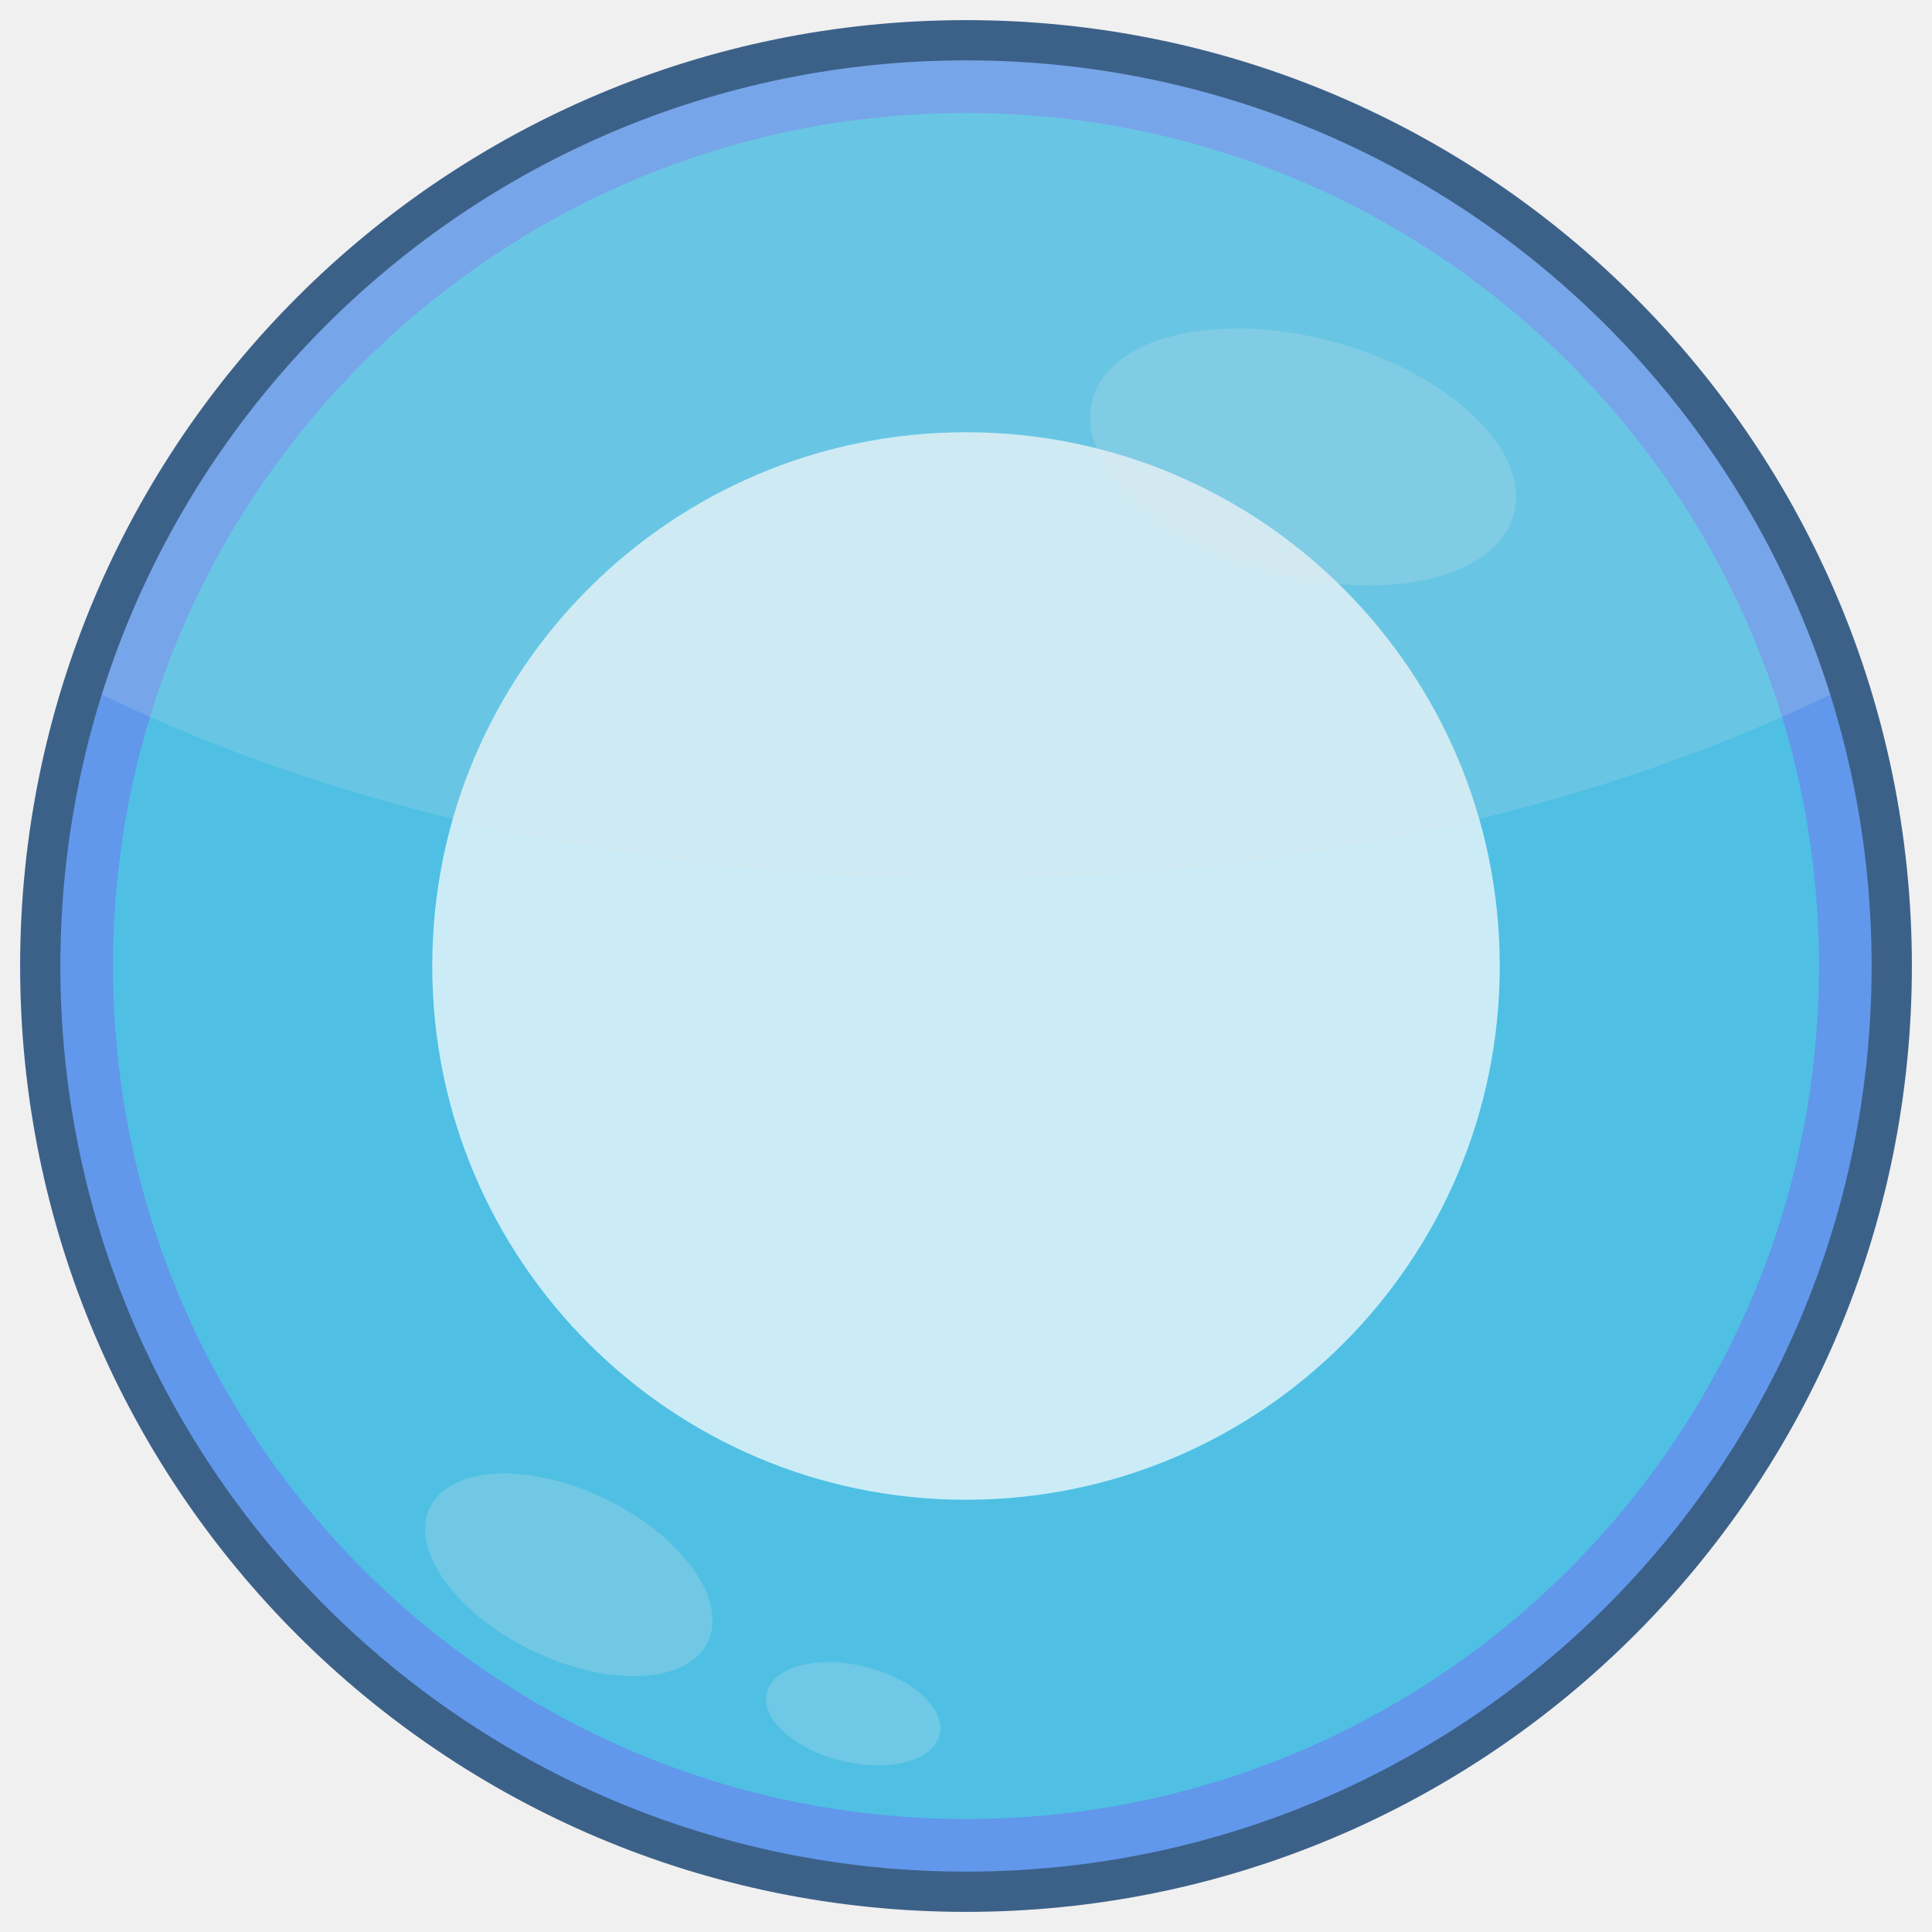
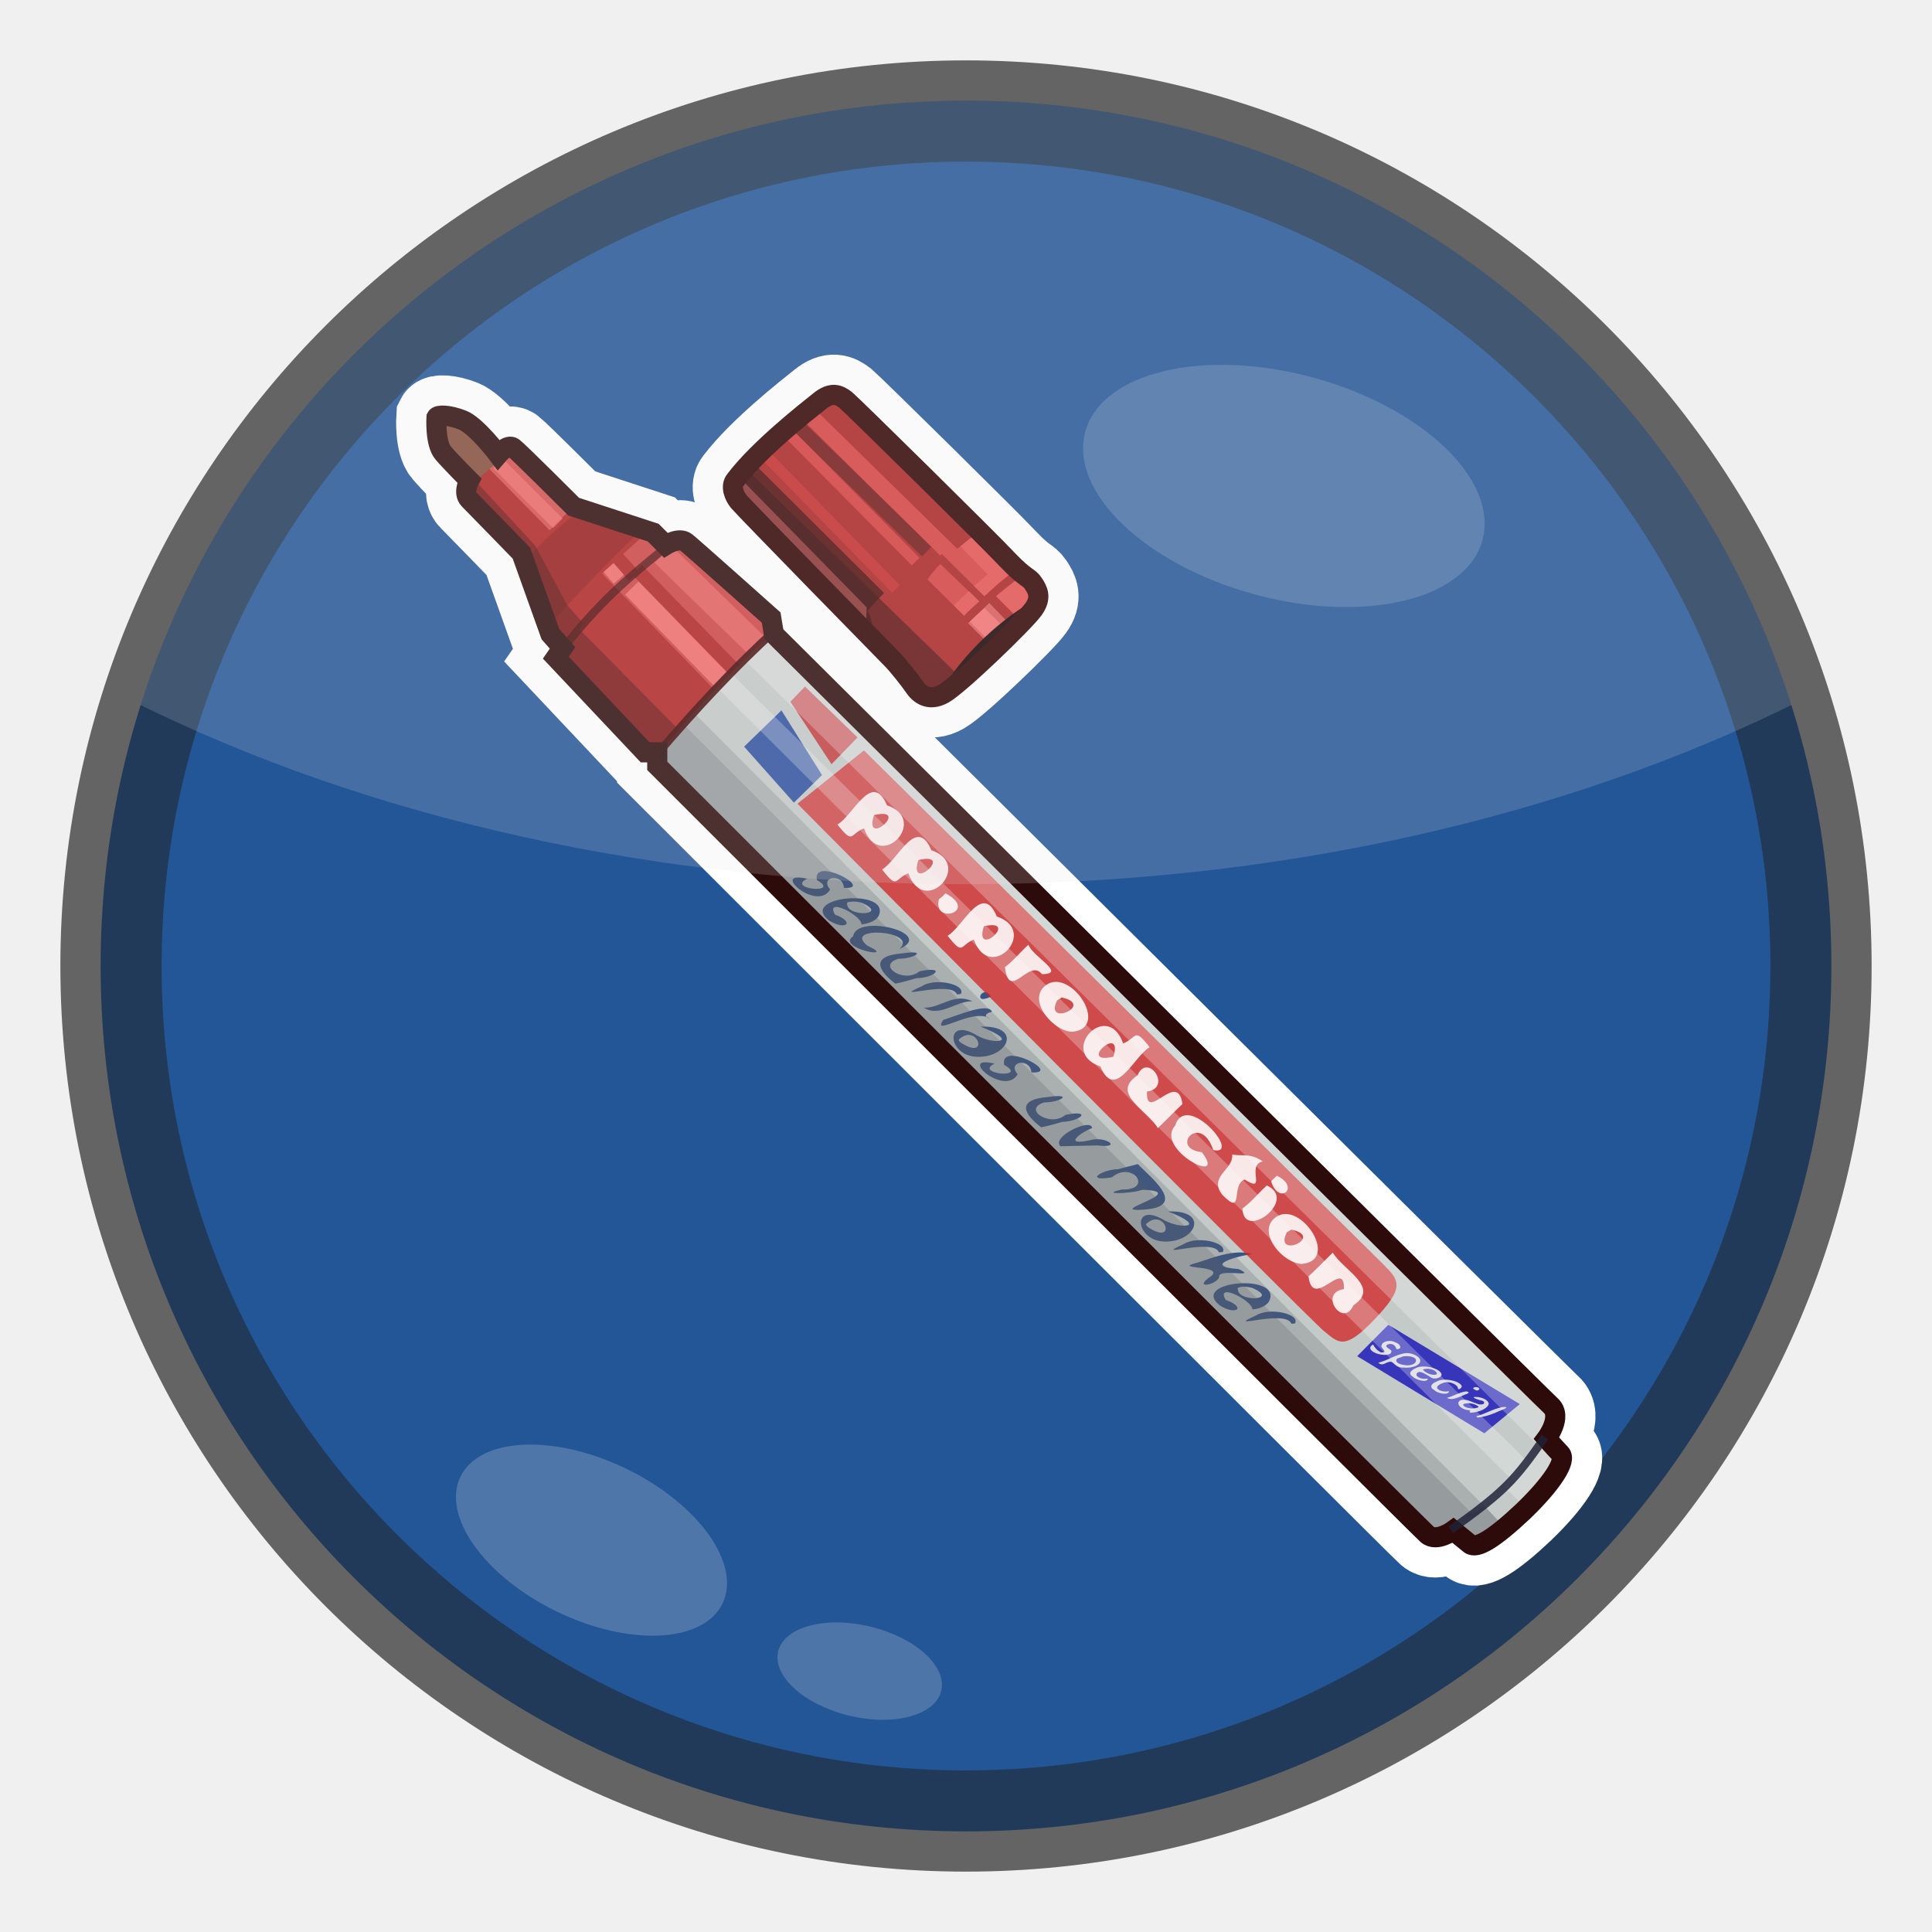
<svg xmlns="http://www.w3.org/2000/svg" version="1.0" width="100%" height="100%" viewBox="0 0 48 48" id="svg2383">
-   <defs id="defs2385">
-     <style type="text/css" id="style3433" />
-   </defs>
-   <path d="M 47,24 C 47,36.703 36.703,47 24,47 C 11.297,47 1,36.703 1,24 C 1,11.297 11.297,1 24,1 C 36.703,1 47,11.297 47,24 L 47,24 z" id="path2393" style="fill:#6198eb;fill-opacity:1;fill-rule:evenodd;stroke:none;stroke-width:2;stroke-linecap:butt;stroke-linejoin:miter;marker:none;marker-start:none;marker-mid:none;marker-end:none;stroke-miterlimit:4;stroke-dasharray:none;stroke-dashoffset:0;stroke-opacity:1;visibility:visible;display:inline;overflow:visible;enable-background:accumulate" />
-   <path d="M 45.192,24 C 45.192,35.704 35.704,45.192 24,45.192 C 12.296,45.192 2.808,35.704 2.808,24 C 2.808,12.296 12.296,2.808 24,2.808 C 35.704,2.808 45.192,12.296 45.192,24 L 45.192,24 z" id="path3464" style="fill:#4fc0e4;fill-opacity:1;fill-rule:evenodd;stroke:none;stroke-width:2;stroke-linecap:butt;stroke-linejoin:miter;marker:none;marker-start:none;marker-mid:none;marker-end:none;stroke-miterlimit:4;stroke-dasharray:none;stroke-dashoffset:0;stroke-opacity:1;visibility:visible;display:inline;overflow:visible;enable-background:accumulate" />
-   <path d="M 37.261,24 C 37.261,31.324 31.324,37.261 24,37.261 C 16.676,37.261 10.739,31.324 10.739,24 C 10.739,16.676 16.676,10.739 24,10.739 C 31.324,10.739 37.261,16.676 37.261,24 L 37.261,24 z" id="path2398" style="fill:#ffffff;fill-opacity:0.705;fill-rule:evenodd;stroke:none;stroke-width:2;stroke-linecap:butt;stroke-linejoin:miter;marker:none;marker-start:none;marker-mid:none;marker-end:none;stroke-miterlimit:4;stroke-dasharray:none;stroke-dashoffset:0;stroke-opacity:1;visibility:visible;display:inline;overflow:visible;enable-background:accumulate" />
-   <path d="M 17.584,40.797 C 17.081,41.837 15.128,41.931 13.221,41.008 C 11.315,40.086 10.178,38.495 10.682,37.455 C 11.185,36.415 13.138,36.32 15.044,37.243 C 16.951,38.166 18.088,39.757 17.584,40.797 L 17.584,40.797 z" id="path3458" style="fill:#e6e6e6;fill-opacity:0.227;fill-rule:evenodd;stroke:none;stroke-width:2;stroke-linecap:butt;stroke-linejoin:miter;marker:none;marker-start:none;marker-mid:none;marker-end:none;stroke-miterlimit:4;stroke-dasharray:none;stroke-dashoffset:0;stroke-opacity:1;visibility:visible;display:inline;overflow:visible;enable-background:accumulate" />
-   <path d="M 23.346,43.098 C 23.189,43.745 22.101,44.036 20.915,43.748 C 19.729,43.46 18.896,42.703 19.052,42.056 C 19.209,41.409 20.298,41.118 21.484,41.406 C 22.669,41.694 23.503,42.451 23.346,43.098 L 23.346,43.098 z" id="path3460" style="fill:#e6e6e6;fill-opacity:0.214;fill-rule:evenodd;stroke:none;stroke-width:2;stroke-linecap:butt;stroke-linejoin:miter;marker:none;marker-start:none;marker-mid:none;marker-end:none;stroke-miterlimit:4;stroke-dasharray:none;stroke-dashoffset:0;stroke-opacity:1;visibility:visible;display:inline;overflow:visible;enable-background:accumulate" />
-   <path d="M 37.606,12.781 C 37.176,14.357 34.485,14.995 31.595,14.207 C 28.706,13.418 26.712,11.501 27.143,9.925 C 27.573,8.349 30.264,7.711 33.153,8.499 C 36.043,9.288 38.036,11.205 37.606,12.781 L 37.606,12.781 z" id="path3456" style="fill:#e6e6e6;fill-opacity:0.182;fill-rule:evenodd;stroke:none;stroke-width:2;stroke-linecap:butt;stroke-linejoin:miter;marker:none;marker-start:none;marker-mid:none;marker-end:none;stroke-miterlimit:4;stroke-dasharray:none;stroke-dashoffset:0;stroke-opacity:1;visibility:visible;display:inline;overflow:visible;enable-background:accumulate" />
-   <path d="M 24,1 C 13.73,1 5.014,7.734 2.062,17.031 C 8.124,20.052 15.739,21.844 24,21.844 C 32.261,21.844 39.876,20.052 45.938,17.031 C 42.986,7.734 34.27,1 24,1 z" id="path3451" style="fill:#e6e6e6;fill-opacity:0.173;fill-rule:evenodd;stroke:none;stroke-width:2;stroke-linecap:butt;stroke-linejoin:miter;marker:none;marker-start:none;marker-mid:none;marker-end:none;stroke-miterlimit:4;stroke-dasharray:none;stroke-dashoffset:0;stroke-opacity:1;visibility:visible;display:inline;overflow:visible;enable-background:accumulate" />
-   <path d="M 47,24 C 47,36.703 36.703,47 24,47 C 11.297,47 1,36.703 1,24 C 1,11.297 11.297,1 24,1 C 36.703,1 47,11.297 47,24 L 47,24 z" id="path3462" style="fill:none;fill-opacity:1;fill-rule:evenodd;stroke:#3c6189;stroke-width:1;stroke-linecap:butt;stroke-linejoin:miter;marker:none;marker-start:none;marker-mid:none;marker-end:none;stroke-miterlimit:4;stroke-dasharray:none;stroke-dashoffset:0;stroke-opacity:1;visibility:visible;display:inline;overflow:visible;enable-background:accumulate" />
+   <defs id="defs2385" />
+   <path d="M 45.689,24 C 45.689,35.979 35.979,45.689 24,45.689 C 12.021,45.689 2.311,35.979 2.311,24 C 2.311,12.021 12.021,2.311 24,2.311 C 35.979,2.311 45.689,12.021 45.689,24 L 45.689,24 z" id="path2393" style="fill:#213a59;fill-opacity:1;fill-rule:evenodd;stroke:none;stroke-width:2;stroke-linecap:butt;stroke-linejoin:miter;marker:none;marker-start:none;marker-mid:none;marker-end:none;stroke-miterlimit:4;stroke-dasharray:none;stroke-dashoffset:0;stroke-opacity:1;visibility:visible;display:inline;overflow:visible;enable-background:accumulate" />
+   <path d="M 43.985,24 C 43.985,35.037 35.037,43.985 24,43.985 C 12.963,43.985 4.015,35.037 4.015,24 C 4.015,12.963 12.963,4.015 24,4.015 C 35.037,4.015 43.985,12.963 43.985,24 L 43.985,24 z" id="path3464" style="fill:#235697;fill-opacity:1;fill-rule:evenodd;stroke:none;stroke-width:2;stroke-linecap:butt;stroke-linejoin:miter;marker:none;marker-start:none;marker-mid:none;marker-end:none;stroke-miterlimit:4;stroke-dasharray:none;stroke-dashoffset:0;stroke-opacity:1;visibility:visible;display:inline;overflow:visible;enable-background:accumulate" />
+   <g transform="matrix(0.672177,0,0,0.672177,8.492019,8.010285)" id="red04" style="display:inline">
+     <path d="M 3.5,3.51 C 3.5,3.51 3.44,4.47 3.75,4.83 C 4.05,5.18 4.71,5.84 4.71,5.84 C 4.71,5.84 4.46,6.3 4.71,6.55 C 4.97,6.81 6.64,8.53 6.64,8.53 L 7.71,11.52 L 8.16,12.03 L 7.91,12.39 L 11.21,15.89 L 11.66,15.89 L 11.66,16.39 C 11.66,16.39 39.76,44.49 40.12,44.8 C 40.47,45.1 41.08,44.65 41.08,44.65 C 41.08,44.65 41.44,44.95 41.69,45.15 C 41.94,45.36 42.6,44.95 43.67,43.94 C 44.73,42.92 45.29,42.06 45.04,41.81 C 44.79,41.55 44.53,41.25 44.53,41.25 C 44.53,41.25 45.14,40.44 44.68,40.03 C 44.23,39.63 15.97,11.52 15.97,11.52 L 15.87,10.91 C 15.87,10.91 12.98,8.33 12.73,8.13 C 12.47,7.92 11.97,8.23 11.97,8.23 L 11.51,7.77 L 8.57,6.81 C 8.57,6.81 6.54,4.78 6.34,4.63 C 6.13,4.47 5.78,4.88 5.78,4.88 C 5.78,4.88 4.97,3.81 4.46,3.61 C 3.95,3.41 3.55,3.41 3.5,3.51 z" id="path3666" style="fill:none;fill-opacity:1;fill-rule:evenodd;stroke:#ffffff;stroke-width:2.975;stroke-linecap:butt;stroke-linejoin:miter;stroke-miterlimit:4;stroke-dasharray:none;stroke-opacity:1;display:inline" />
+     <path d="M 14.55,5.82 C 14.35,6.06 14.51,6.42 14.67,6.62 C 14.83,6.82 20.08,12.19 20.32,12.43 C 20.56,12.67 21,13.23 21.17,13.48 C 21.33,13.72 21.69,14.04 22.25,13.72 C 22.82,13.4 25.24,11.06 25.56,10.61 C 25.88,10.17 25.72,9.89 25.56,9.65 C 25.4,9.4 25.28,9.48 24.63,8.8 C 23.99,8.11 18.87,3.07 18.63,2.87 C 18.38,2.67 18.1,2.55 17.66,2.91 C 17.21,3.27 15.44,4.65 14.55,5.82 z" id="path3668" style="fill:none;fill-opacity:1;fill-rule:evenodd;stroke:#ffffff;stroke-width:2.975;stroke-linecap:butt;stroke-linejoin:miter;stroke-miterlimit:4;stroke-dasharray:none;stroke-opacity:1" />
+     <path d="M 3.5,3.51 C 3.5,3.51 3.44,4.47 3.75,4.83 C 4.05,5.18 4.71,5.84 4.71,5.84 C 4.71,5.84 4.46,6.3 4.71,6.55 C 4.97,6.81 6.64,8.53 6.64,8.53 L 7.71,11.52 L 8.16,12.03 L 7.91,12.39 L 11.21,15.89 L 11.66,15.89 L 11.66,16.39 C 11.66,16.39 39.76,44.49 40.12,44.8 C 40.47,45.1 41.08,44.65 41.08,44.65 C 41.08,44.65 41.44,44.95 41.69,45.15 C 41.94,45.36 42.6,44.95 43.67,43.94 C 44.73,42.92 45.29,42.06 45.04,41.81 C 44.79,41.55 44.53,41.25 44.53,41.25 C 44.53,41.25 45.14,40.44 44.68,40.03 C 44.23,39.63 15.97,11.52 15.97,11.52 L 15.87,10.91 C 15.87,10.91 12.98,8.33 12.73,8.13 C 12.47,7.92 11.97,8.23 11.97,8.23 L 11.51,7.77 L 8.57,6.81 C 8.57,6.81 6.54,4.78 6.34,4.63 C 6.13,4.47 5.78,4.88 5.78,4.88 C 5.78,4.88 4.97,3.81 4.46,3.61 C 3.95,3.41 3.55,3.41 3.5,3.51 z" id="p3564" style="fill:#c4cac8;fill-opacity:1;fill-rule:evenodd;stroke:none;display:inline" />
+     <path d="M 17.19,20.57 C 16.42,20.95 18.48,21.14 17.56,20.61 C 17.38,19.7 19.74,20.97 18.56,20.9 C 18.51,20.33 17.64,20.49 18.05,20.96 C 17.57,21.8 15.8,20.24 17.18,20.56 L 17.19,20.57 z M 19.21,22.25 C 19.2,21.9 17.84,21.22 18.23,21.89 C 18.99,22.17 18.63,22.49 18.01,22.11 C 16.85,21.2 20.37,20.89 19.83,21.96 C 19.73,22.11 19.5,22.22 19.21,22.25 z M 18.68,21.44 C 18.58,22.01 20.28,21.92 19.22,21.45 C 19.05,21.4 18.83,21.39 18.68,21.44 z M 20.61,23.16 C 21.36,22.48 18.47,22.28 19.43,23.04 C 20.61,23.58 18.23,23.12 18.9,22.69 C 19.02,21.84 21.97,22.57 20.61,23.16 z M 20.46,24.44 C 19.88,24 19.47,23.42 20.72,23.32 C 21.69,23.18 21.16,23.52 20.58,23.52 C 19.74,23.76 20.79,24.46 21.36,23.98 C 22.37,23.78 21.92,24.23 21.24,24.24 C 20.98,24.31 20.73,24.39 20.46,24.44 z M 22.74,24.84 C 22.53,24.28 20.14,25.11 21.45,24.53 C 21.94,24.21 23.08,24.47 22.88,24.82 L 22.74,24.84 L 22.74,24.84 z M 23.99,24.92 C 23.27,25.27 23.7,24.42 23.99,24.92 z M 23.31,25.09 C 22.69,25.08 22.11,25.7 21.52,25.33 C 22.15,25.34 22.61,24.77 23.31,25.09 z M 23.95,25.73 C 23.34,25.31 21.77,26.45 22.23,25.78 C 22.7,25.64 23.9,25.11 24.03,25.48 C 23.84,25.52 23.68,25.64 23.95,25.73 z M 23.61,26.03 C 25.24,25.97 24.59,27.3 23.32,27.13 C 22.37,26.97 22.33,25.67 23.47,26.35 C 24.05,26.7 25.15,26.63 23.61,26.03 z M 22.88,26.62 C 23.97,27.33 23.5,25.85 22.8,26.51 L 22.82,26.57 L 22.88,26.62 L 22.88,26.62 z M 24.12,27.4 C 23.35,27.78 25.41,27.97 24.48,27.44 C 24.31,26.53 26.67,27.79 25.49,27.72 C 25.44,27.16 24.57,27.32 24.98,27.79 C 24.5,28.63 22.73,27.07 24.1,27.39 L 24.12,27.4 z M 25.85,29.75 C 25.27,29.31 24.86,28.73 26.1,28.63 C 27.08,28.49 26.55,28.83 25.97,28.83 C 25.13,29.07 26.18,29.77 26.75,29.29 C 27.75,29.09 27.31,29.53 26.63,29.55 C 26.37,29.62 26.12,29.7 25.85,29.75 z M 26.56,30.45 C 26.21,30.09 27.72,29.39 27.73,29.78 C 27.34,29.92 26.61,30.45 27.65,30.23 C 28.22,30.05 28.89,30.54 27.94,30.42 C 27.48,30.43 27.02,30.44 26.56,30.45 z M 29.42,31.11 C 29.96,31.66 31.35,32.74 29.5,32.8 C 28.33,32.85 31.39,32.11 29.58,32.06 C 29.23,32.2 27.94,32.25 28.83,32.05 C 30.02,32.08 29.23,30.96 28.46,31.6 C 27.43,31.77 28.08,31.31 28.68,31.3 C 28.92,31.24 29.17,31.17 29.42,31.11 z M 30.54,32.86 C 32.17,32.8 31.51,34.12 30.25,33.96 C 29.3,33.8 29.25,32.5 30.39,33.18 C 30.98,33.52 32.07,33.46 30.54,32.86 z M 29.81,33.45 C 30.89,34.15 30.43,32.67 29.72,33.33 L 29.75,33.39 L 29.81,33.45 L 29.81,33.45 z M 32.42,34.37 C 32.2,33.81 29.82,34.65 31.13,34.06 C 31.61,33.75 32.76,34.01 32.56,34.36 L 32.42,34.37 L 32.42,34.37 z M 33.65,34.44 C 33.09,34.5 31.78,34.89 33.15,34.99 C 33.92,35.36 32.33,34.92 32.43,35.3 C 32.27,35.59 31.53,35.71 32.03,35.32 C 32.86,34.82 30.58,35.01 31.6,34.76 C 32.14,34.59 33,34.23 33.65,34.44 z M 33.66,36.48 C 33.64,36.14 32.28,35.46 32.67,36.13 C 33.44,36.4 33.07,36.72 32.46,36.34 C 31.29,35.43 34.81,35.12 34.27,36.19 C 34.17,36.34 33.95,36.46 33.66,36.48 z M 33.12,35.68 C 33.02,36.24 34.72,36.15 33.66,35.69 C 33.49,35.64 33.28,35.62 33.12,35.68 z M 35.1,37.01 C 34.88,36.45 32.5,37.29 33.8,36.7 C 34.29,36.39 35.44,36.65 35.23,37 L 35.1,37.01 L 35.1,37.01 z" id="text3671" style="fill:#183975;fill-opacity:0.81;stroke:none;display:inline" />
+     <path d="M 17.12,13.46 L 16.58,14.02 L 18.1,16.33 L 19.06,15.34 L 17.12,13.46 z" id="p3694" style="fill:#c11e22;fill-opacity:0.79;fill-rule:evenodd;stroke:none;display:inline" />
+     <path d="M 16.25,14.34 L 14.87,15.68 L 16.71,17.75 L 17.75,16.73 L 16.25,14.34 z" id="p3681" style="fill:#0d3694;fill-opacity:0.81;fill-rule:evenodd;stroke:none;display:inline" />
+     <path d="M 16.84,17.79 C 16.84,17.79 35.79,36.88 36.3,37.28 C 36.82,37.69 37.03,38.05 38.16,36.86 C 39.31,35.66 39.09,35.41 38.5,34.82 C 37.78,34.11 19.3,15.82 19.3,15.82 L 16.84,17.79 z" id="p3696" style="fill:#d21f22;fill-opacity:0.75;fill-rule:evenodd;stroke:none;display:inline" />
+     <path d="M 20.67,19.59 C 20.29,18.93 18.87,18.17 20.12,19.23 C 20.63,20.45 17.9,17.84 19.3,17.82 C 20.13,17.44 21.42,19.17 20.67,19.59 z M 20.27,18.87 C 20.53,18.23 19.21,18.24 20.27,18.87 z M 23.28,20.53 C 22.75,21.02 22.18,22.29 21.1,20.65 C 19.94,19.12 22.06,19.59 22.48,20.18 C 22.62,19.84 23.03,20.21 23.28,20.53 z M 21.97,20.73 C 22.17,19.75 20.76,20.8 21.94,20.76 L 21.97,20.73 z M 25.16,22.42 C 24.63,22.91 24.06,24.18 22.97,22.54 C 21.82,21.01 23.93,21.48 24.35,22.07 C 24.49,21.73 24.9,22.1 25.16,22.42 z M 23.85,22.62 C 24.04,21.64 22.63,22.69 23.82,22.65 L 23.85,22.62 z M 25.52,22.78 C 27,23.94 24.71,23.37 25.52,22.78 z M 25.19,23.11 C 26.67,24.13 23.9,24.88 24.59,23.63 C 24.78,23.45 25.09,23.38 25.19,23.11 z M 26.09,24.02 C 27.2,24.85 27.98,26.36 26.59,26.25 C 25.82,25.82 27.29,24.93 26.17,25.04 C 26.01,25.99 24.68,24.4 25.71,24.4 C 25.84,24.27 25.96,24.15 26.09,24.02 z M 28.94,26.89 C 30.13,28.05 27.7,29.09 27.07,27.31 C 26.47,25.93 28.43,28.61 27.91,27.35 C 26.22,26.29 28.55,25.53 28.87,26.95 L 28.92,26.91 L 28.94,26.89 z M 28,26.78 C 27.9,27.81 29.12,26.6 28,26.78 z M 30.76,29.18 C 30.43,27.5 33.51,30.31 31.86,30.38 C 31.59,32.1 28.71,28.52 30.76,29.18 z M 31.25,29.19 C 31.16,30.14 32.31,29.2 31.25,29.19 L 31.25,29.19 z M 30.7,29.67 C 30.61,30.68 31.85,29.61 30.7,29.67 z M 33.25,32.96 C 32.38,32.4 30.92,30.42 32.75,31.46 C 33.58,31.77 33.63,31.14 32.76,30.79 C 32.76,29.59 35.42,32.6 33.62,32.14 C 32.46,31.69 33.09,32.19 33.45,32.77 L 33.35,32.87 L 33.25,32.96 L 33.25,32.96 z M 34.46,32.9 C 34.12,31.22 37.21,34.03 35.56,34.1 C 35.28,35.83 32.41,32.24 34.46,32.9 z M 34.94,32.92 C 34.86,33.87 36,32.93 34.94,32.92 L 34.94,32.92 z M 34.4,33.4 C 34.3,34.41 35.55,33.33 34.4,33.4 z M 35.94,34.47 C 36.59,33.3 38.82,36.05 37.39,36.31 C 36.45,36.65 35.03,35.03 35.94,34.47 z M 36.48,35.02 C 35.62,36.16 38.19,35.56 36.82,34.79 L 36.65,34.86 L 36.48,35.02 L 36.48,35.02 z" id="text3699" style="opacity:0;fill:#ffffff;fill-opacity:0.87;stroke:none;display:inline" />
+     <path d="M 18.32,18.56 C 18.9,18.23 19.6,16.54 20.15,17.85 C 21.73,18.38 19.89,20.35 19.3,18.7 C 18.77,18.91 18.92,19.32 18.32,18.56 z M 19.67,18.21 C 19.27,19.47 21.06,17.89 19.67,18.21 z M 19.97,20.22 C 20.55,19.89 21.24,18.2 21.79,19.51 C 23.37,20.04 21.53,22.01 20.94,20.36 C 20.41,20.57 20.56,20.98 19.97,20.22 z M 21.31,19.87 C 20.91,21.13 22.7,19.55 21.31,19.87 z M 22.31,21.1 C 23.57,21.77 21.83,22.29 22.07,21.32 L 22.22,21.2 L 22.31,21.1 L 22.31,21.1 z M 22.39,22.67 C 22.97,22.34 23.67,20.65 24.21,21.96 C 25.8,22.49 23.95,24.46 23.36,22.81 C 22.84,23.02 22.99,23.43 22.39,22.67 z M 23.73,22.32 C 23.35,23.57 25.1,22.01 23.73,22.32 z M 25.38,23 C 25.52,23.44 26.82,24.08 25.88,24.09 C 25.4,23.47 24.67,25.14 24.51,23.83 C 24.83,23.59 25.08,23.27 25.38,23 z M 25.95,24.56 C 26.85,23.7 28.47,26.09 26.99,26.22 C 26.29,26.19 25.38,25.11 25.95,24.56 z M 26.44,25.06 C 25.93,26.06 27.87,25.23 26.61,24.95 L 26.44,25.06 L 26.44,25.06 z M 29.86,26.79 C 29.28,27.12 28.58,28.81 28.04,27.5 C 26.45,26.97 28.3,25 28.88,26.65 C 29.41,26.44 29.26,26.03 29.86,26.79 z M 28.52,27.14 C 28.91,25.88 27.12,27.46 28.52,27.14 z M 30.16,29.78 C 29.8,29.12 28.39,28.51 29.41,27.83 C 29.78,26.96 30.72,28.29 29.76,28.43 C 29.71,29.62 30.9,27.6 31.07,28.89 C 30.76,29.18 30.47,29.49 30.16,29.78 z M 31.79,30.67 C 32.77,31.97 30.02,30.56 30.8,29.69 C 31.21,28.38 33.31,30.83 32.21,30.59 C 31.74,29.18 30.56,30.53 31.79,30.67 z M 34.04,31.01 C 33.4,31.15 34.23,32.23 33.37,31.68 C 32.84,31.88 33.37,33.09 32.54,32.24 C 32.02,31.56 32.97,31.32 32.91,30.76 C 33.35,30.82 33.58,30.7 34.04,31.01 z M 34.56,31.54 C 35.45,31.96 34.64,32.66 34.35,31.75 L 34.39,31.7 L 34.56,31.54 L 34.56,31.54 z M 34.19,31.9 C 35.37,32.43 33.32,33.98 33.29,32.75 C 33.62,32.51 33.88,32.18 34.19,31.9 z M 34.44,33.14 C 35.33,32.28 36.96,34.67 35.48,34.8 C 34.78,34.77 33.87,33.69 34.44,33.14 z M 34.93,33.63 C 34.42,34.64 36.36,33.81 35.1,33.53 L 34.93,33.63 L 34.93,33.63 z M 36.63,34.38 C 37,35.03 38.41,35.65 37.39,36.33 C 37.01,37.2 36.08,35.87 37.04,35.73 C 37.08,34.54 35.89,36.56 35.73,35.26 C 36.04,34.98 36.33,34.67 36.63,34.38 z" id="text4703" style="opacity:1;fill:#ffffff;fill-opacity:0.87;fill-rule:nonzero;stroke:none;marker:none;visibility:visible;display:inline;overflow:visible;enable-background:accumulate" />
+     <path d="M 37.53,38.21 L 38.68,37.05 L 43.54,39.98 L 42.23,41.06 L 37.53,38.21 z" id="p3711" style="fill:#1713b5;fill-opacity:0.81;fill-rule:evenodd;stroke:none;display:inline" />
+     <path d="M 38.12,37.78 C 38.17,37.88 38.25,37.99 38.41,38.07 C 38.73,38.08 38.34,37.89 38.44,37.8 C 38.44,37.68 38.73,37.58 38.94,37.7 C 39.13,37.75 39.22,37.96 38.98,37.95 C 38.96,37.87 38.89,37.71 38.67,37.77 C 38.45,37.87 38.86,37.96 38.79,38.06 C 38.76,38.22 38.31,38.17 38.14,38.06 C 37.97,37.97 37.98,37.84 38.12,37.78 z M 38.31,38.45 C 38.68,38.36 38.9,38.17 39.29,38.1 C 39.51,38.07 39.75,38.18 39.83,38.29 C 39.97,38.48 39.64,38.67 39.25,38.63 C 39,38.65 38.93,38.5 38.8,38.42 C 38.61,38.38 38.49,38.62 38.31,38.45 z M 39.13,38.26 C 38.87,38.3 38.95,38.49 39.23,38.53 C 39.5,38.59 39.73,38.49 39.7,38.35 C 39.7,38.21 39.26,38.16 39.13,38.26 z M 40.14,39.04 C 40.12,39.21 39.69,39.08 39.59,38.97 C 39.38,38.84 39.54,38.72 39.72,38.64 C 40.02,38.5 40.65,38.68 40.65,38.9 C 40.63,39 40.38,39.11 40.22,38.97 C 40.1,38.91 39.84,38.7 39.74,38.84 C 39.65,38.95 39.89,39.08 40.11,39.04 L 40.14,39.04 L 40.14,39.04 z M 39.96,38.7 C 40.01,38.8 40.29,38.95 40.47,38.88 C 40.51,38.77 40.27,38.65 40.06,38.68 C 40.03,38.68 39.99,38.69 39.96,38.7 z M 40.92,39.5 C 40.93,39.67 40.5,39.59 40.39,39.47 C 40.17,39.35 40.28,39.22 40.46,39.15 C 40.69,39 41.28,39.1 41.39,39.3 C 41.43,39.37 41.24,39.51 41.25,39.37 C 41.21,39.26 40.99,39.14 40.77,39.18 C 40.58,39.23 40.35,39.36 40.58,39.47 C 40.68,39.52 40.83,39.53 40.92,39.5 z M 41.81,39.4 C 41.89,39.29 42.15,39.39 42,39.47 C 41.93,39.5 41.85,39.43 41.81,39.4 z M 40.85,39.75 C 41.11,39.68 41.28,39.55 41.56,39.51 C 41.82,39.56 41.44,39.64 41.38,39.69 C 41.25,39.73 41.02,39.86 40.85,39.75 z M 41.73,40.21 C 41.37,40.22 41.12,39.93 41.37,39.83 C 41.58,39.78 41.75,39.9 41.92,39.95 C 42.11,40.05 42.33,39.97 42.17,39.86 C 42.01,39.83 41.62,39.69 41.99,39.72 C 42.25,39.75 42.46,39.91 42.37,40.03 C 42.28,40.17 42.03,40.28 41.73,40.3 C 41.66,40.28 41.68,40.23 41.73,40.21 z M 42.02,40.09 C 41.95,39.97 41.59,39.9 41.45,39.99 C 41.43,40.1 41.74,40.17 41.9,40.13 C 41.95,40.12 41.99,40.11 42.02,40.09 z M 41.93,40.43 C 42.29,40.34 42.52,40.16 42.91,40.09 C 43.23,40.07 42.89,40.19 42.8,40.23 C 42.56,40.34 42.31,40.44 41.98,40.48 C 41.96,40.46 41.95,40.45 41.93,40.43 z" id="text3714" style="fill:#e2e2e2;fill-opacity:0.95;stroke:none;display:inline" />
+     <path d="M 11.81,14.03 L 10.15,14.78 L 11.21,15.9 L 11.65,15.9 L 11.65,16.4 C 11.65,16.4 39.76,44.5 40.12,44.81 C 40.48,45.11 41.09,44.65 41.09,44.65 C 41.09,44.65 41.43,44.95 41.68,45.15 C 41.88,45.31 42.3,45.11 42.96,44.56 L 42.28,43.78 L 41.78,44.03 L 11.81,14.03 z" id="p3657" style="fill:#5e606a;fill-opacity:0.25;fill-rule:evenodd;stroke:none" />
+     <path d="M 12.34,13.75 L 10.87,15.53 L 11.21,15.9 L 11.65,15.9 L 11.65,16.4 C 11.65,16.4 39.76,44.5 40.12,44.81 C 40.48,45.11 41.09,44.65 41.09,44.65 C 41.09,44.65 41.43,44.95 41.68,45.15 C 41.88,45.31 42.32,45.1 43,44.53 L 12.34,13.75 z" id="p3664" style="fill:#5e606a;fill-opacity:0.25;fill-rule:evenodd;stroke:none" />
+     <path d="M 14.43,9.65 L 12.4,12.03 L 43.18,42.71 L 42.96,43.03 L 43.78,43.84 C 44.77,42.87 45.27,42.05 45.03,41.81 C 44.77,41.55 44.53,41.25 44.53,41.25 C 44.53,41.25 45.14,40.43 44.68,40.03 C 44.23,39.62 15.96,11.53 15.96,11.53 L 15.87,10.9 C 15.87,10.9 15.1,10.25 14.43,9.65 z M 14.5,12.09 L 44.37,41.65 L 43.87,42.15 L 14,12.59 L 14.5,12.09 z" id="p3643" style="fill:#fcfcfe;fill-opacity:0.27;fill-rule:evenodd;stroke:none;display:inline" />
+     <path d="M 3.81,3.43 C 3.64,3.42 3.52,3.44 3.5,3.5 C 3.5,3.49 3.44,4.48 3.75,4.84 C 4.05,5.19 4.71,5.84 4.71,5.84 C 4.71,5.84 4.46,6.3 4.71,6.56 C 4.97,6.81 6.65,8.53 6.65,8.53 L 7.71,11.53 L 8.15,12.03 L 7.9,12.4 L 11.21,15.9 L 11.65,15.9 L 11.65,15.96 C 13.17,14.19 14.56,12.71 15.96,11.43 L 15.87,10.9 C 15.87,10.9 12.97,8.32 12.71,8.12 C 12.46,7.92 11.96,8.21 11.96,8.21 L 11.5,7.78 L 8.56,6.81 C 8.56,6.81 6.54,4.77 6.34,4.62 C 6.14,4.47 5.78,4.87 5.78,4.87 C 5.78,4.87 4.97,3.82 4.46,3.62 C 4.21,3.52 3.98,3.45 3.81,3.43 z" id="p3575" style="fill:#b22424;fill-opacity:1;fill-rule:evenodd;stroke:none;display:inline" />
+     <path d="M 3.59,3.43 C 3.56,3.44 3.54,3.45 3.53,3.46 L 7.68,7.68 L 8.56,6.81 C 8.56,6.81 6.54,4.77 6.34,4.62 C 6.14,4.47 5.78,4.87 5.78,4.87 C 5.78,4.87 4.97,3.82 4.46,3.62 C 4.21,3.52 3.98,3.45 3.81,3.43 C 3.72,3.43 3.64,3.42 3.59,3.43 z" id="p3588" style="fill:#ff8686;fill-opacity:0.46;fill-rule:evenodd;stroke:none;display:inline" />
+     <path d="M 3.81,3.43 C 3.64,3.42 3.52,3.44 3.5,3.5 C 3.5,3.49 3.44,4.48 3.75,4.84 C 4.05,5.19 4.71,5.84 4.71,5.84 C 4.71,5.84 4.65,5.96 4.62,6.12 L 6.37,4.65 C 6.37,4.65 6.34,4.62 6.34,4.62 C 6.14,4.47 5.78,4.87 5.78,4.87 C 5.78,4.87 4.97,3.82 4.46,3.62 C 4.21,3.52 3.98,3.45 3.81,3.43 z" id="p3573" style="fill:#854d3c;fill-opacity:1;fill-rule:evenodd;stroke:none;display:inline" />
+     <path d="M 11.34,7.71 L 10.4,8.56 L 10.93,9.15 L 11.09,8.96 L 14.68,12.65 C 15.11,12.22 15.54,11.82 15.96,11.43 L 15.87,10.9 C 15.87,10.9 12.97,8.32 12.71,8.12 C 12.46,7.92 11.96,8.21 11.96,8.21 L 11.5,7.78 L 11.34,7.71 z M 10.03,8.9 L 9.62,9.28 L 13.78,13.59 C 13.96,13.39 14.15,13.22 14.34,13.03 L 10.81,9.4 L 10.62,9.56 L 10.03,8.9 z" id="p3590" style="fill:#ff7979;fill-opacity:0.38;fill-rule:evenodd;stroke:none;display:inline" />
+     <path d="M 8.17,12.06 C 9.48,10.39 10.52,9.49 11.97,8.32" id="p3585" style="fill:none;fill-rule:evenodd;stroke:#340404;stroke-width:0.3;stroke-linecap:round;stroke-linejoin:miter;stroke-miterlimit:4;stroke-dasharray:none;stroke-opacity:0.65;display:inline" />
+     <path d="M 5.95,5.39 L 7.81,7.25" id="p3614" style="fill:none;fill-rule:evenodd;stroke:#ff7a7a;stroke-width:0.5;stroke-linecap:square;stroke-linejoin:miter;stroke-miterlimit:4;stroke-dasharray:none;stroke-opacity:0.55;display:inline" />
+     <path d="M 10.72,9.82 L 14.01,13.2" id="p3617" style="fill:none;fill-rule:evenodd;stroke:#ff7f7f;stroke-width:0.69;stroke-linecap:butt;stroke-linejoin:miter;stroke-miterlimit:4;stroke-dasharray:none;stroke-opacity:0.68" />
+     <path d="M 9.86,9.06 L 10.24,9.49" id="p3619" style="fill:none;fill-rule:evenodd;stroke:#ff7f7f;stroke-width:0.5;stroke-linecap:butt;stroke-linejoin:miter;stroke-miterlimit:4;stroke-dasharray:none;stroke-opacity:0.68" />
+     <path d="M 11.87,8.57 L 15.36,11.97" id="p3621" style="fill:none;fill-rule:evenodd;stroke:#ff8080;stroke-width:0.88;stroke-linecap:butt;stroke-linejoin:miter;stroke-miterlimit:4;stroke-dasharray:none;stroke-opacity:0.43" />
+     <path d="M 3.59,4.4 C 3.63,4.57 3.66,4.74 3.75,4.84 C 4.05,5.19 4.71,5.84 4.71,5.84 C 4.71,5.84 4.46,6.3 4.71,6.56 C 4.97,6.81 6.65,8.53 6.65,8.53 L 7.71,11.53 L 8.15,12.03 L 7.9,12.4 L 11.21,15.9 L 11.65,15.9 L 11.65,15.96 C 11.93,15.63 12.19,15.37 12.46,15.06 L 8.78,11.34 L 8.93,11.12 L 8.34,10.46 L 7.15,8.25 L 3.59,4.4 z" id="p3623" style="fill:#450b0b;fill-opacity:0.46;fill-rule:evenodd;stroke:none" />
+     <path d="M 8.87,6.9 C 8.2,7.39 7.38,8.1 6.75,8.84 L 7.62,11.25 C 8.66,10.08 10.09,8.58 11.12,7.65 L 8.87,6.9 z" id="p3631" style="fill:#450b0b;fill-opacity:0.22;fill-rule:evenodd;stroke:none" />
+     <path d="M 11.65,15.9 L 11.65,15.96 C 13.17,14.19 14.56,12.71 15.96,11.43" id="p3638" style="fill:none;fill-opacity:1;fill-rule:evenodd;stroke:#430707;stroke-width:0.3;stroke-linecap:butt;stroke-linejoin:miter;stroke-miterlimit:4;stroke-dasharray:none;stroke-opacity:0.93;display:inline" />
+     <path d="M 3.5,3.51 C 3.5,3.51 3.44,4.47 3.75,4.83 C 4.05,5.18 4.71,5.84 4.71,5.84 C 4.71,5.84 4.46,6.3 4.71,6.55 C 4.97,6.81 6.64,8.53 6.64,8.53 L 7.71,11.52 L 8.16,12.03 L 7.91,12.39 L 11.21,15.89 L 11.66,15.89 L 11.66,16.39 C 11.66,16.39 39.76,44.49 40.12,44.8 C 40.47,45.1 41.08,44.65 41.08,44.65 C 41.08,44.65 41.44,44.95 41.69,45.15 C 41.94,45.36 42.6,44.95 43.67,43.94 C 44.73,42.92 45.29,42.06 45.04,41.81 C 44.79,41.55 44.53,41.25 44.53,41.25 C 44.53,41.25 45.14,40.44 44.68,40.03 C 44.23,39.63 15.97,11.52 15.97,11.52 L 15.87,10.91 C 15.87,10.91 12.98,8.33 12.73,8.13 C 12.47,7.92 11.97,8.23 11.97,8.23 L 11.51,7.77 L 8.57,6.81 C 8.57,6.81 6.54,4.78 6.34,4.63 C 6.13,4.47 5.78,4.88 5.78,4.88 C 5.78,4.88 4.97,3.81 4.46,3.61 C 3.95,3.41 3.55,3.41 3.5,3.51 z" id="stroke02" style="fill:none;fill-opacity:1;fill-rule:evenodd;stroke:#2e0b0b;stroke-width:0.744;stroke-linecap:butt;stroke-linejoin:miter;stroke-miterlimit:4;stroke-dasharray:none;stroke-opacity:1;display:inline" />
+     <path d="M 40.99,44.63 C 43.02,43.18 43.37,42.77 44.47,41.2" id="p3641" style="fill:none;fill-rule:evenodd;stroke:#1e2135;stroke-width:0.3;stroke-linecap:butt;stroke-linejoin:miter;stroke-miterlimit:4;stroke-dasharray:none;stroke-opacity:0.83" />
+     <path d="M 14.55,5.82 C 14.35,6.06 14.51,6.42 14.67,6.62 C 14.83,6.82 20.08,12.19 20.32,12.43 C 20.56,12.67 21,13.23 21.17,13.48 C 21.33,13.72 21.69,14.04 22.25,13.72 C 22.82,13.4 25.24,11.06 25.56,10.61 C 25.88,10.17 25.72,9.89 25.56,9.65 C 25.4,9.4 25.28,9.48 24.63,8.8 C 23.99,8.11 18.87,3.07 18.63,2.87 C 18.38,2.67 18.1,2.55 17.66,2.91 C 17.21,3.27 15.44,4.65 14.55,5.82 z" id="p3476" style="fill:#ac2323;fill-opacity:1;fill-rule:evenodd;stroke:none;display:inline" />
+     <path d="M 16.78,3.75 L 21.62,8.47" id="p3562" style="fill:none;fill-rule:evenodd;stroke:#2e0b0b;stroke-width:0.5;stroke-linecap:butt;stroke-linejoin:miter;stroke-miterlimit:4;stroke-dasharray:none;stroke-opacity:0.43" />
+     <path d="M 16.41,4 L 21.21,8.84" id="p3479" style="fill:none;fill-rule:evenodd;stroke:#ff5656;stroke-width:0.4;stroke-linecap:butt;stroke-linejoin:miter;stroke-miterlimit:4;stroke-dasharray:none;stroke-opacity:0.5" />
+     <path d="M 17.46,3.18 L 17.06,3.62 L 22.12,8.62 L 22.18,8.56 L 23.75,10.12 C 24.04,9.85 24.34,9.58 24.65,9.34 C 24.76,9.26 24.86,9.2 24.96,9.12 C 24.87,9.03 24.76,8.95 24.62,8.81 C 24.51,8.69 23.9,8.06 23.59,7.75 C 23.58,7.74 23.56,7.75 23.56,7.75 C 23.33,7.89 23.04,8.12 22.75,8.37 L 17.46,3.18 z M 22.12,8.93 C 21.91,9.15 21.73,9.37 21.65,9.5 C 21.8,9.66 22.46,10.3 23,10.84 C 23.17,10.66 23.36,10.49 23.56,10.31 L 22.12,8.93 z M 25.21,9.34 C 25.08,9.43 24.97,9.49 24.84,9.59 C 24.62,9.76 24.4,9.93 24.18,10.12 L 25.15,11.09 C 25.33,10.9 25.5,10.7 25.56,10.62 C 25.88,10.18 25.72,9.89 25.56,9.65 C 25.47,9.51 25.38,9.47 25.21,9.34 z M 23.75,10.56 C 23.57,10.73 23.37,10.89 23.21,11.06 C 23.61,11.45 23.89,11.74 24.18,12.03 C 24.38,11.84 24.54,11.67 24.71,11.5 L 23.75,10.56 z" id="p3481" style="fill:#ff5e5e;fill-opacity:0.5;fill-rule:evenodd;stroke:none" />
+     <path d="M 15.6,4.85 L 20.48,9.85" id="p3499" style="fill:none;fill-rule:evenodd;stroke:#d12f2f;stroke-width:0.4;stroke-linecap:butt;stroke-linejoin:miter;stroke-miterlimit:4;stroke-dasharray:none;stroke-opacity:0.67;display:inline" />
+     <path d="M 14.93,5.4 C 14.81,5.54 14.66,5.67 14.56,5.81 C 14.36,6.05 14.52,6.42 14.68,6.62 C 14.84,6.82 20.07,12.19 20.31,12.43 C 20.55,12.67 20.99,13.22 21.15,13.46 C 21.31,13.71 21.68,14.04 22.25,13.71 C 22.38,13.64 22.64,13.43 22.93,13.18 L 14.93,5.4 z" id="p3505" style="fill:#340808;fill-opacity:0.6;fill-rule:evenodd;stroke:none;display:inline" />
+     <path d="M 14.56,5.81 C 14.36,6.05 14.52,6.42 14.68,6.62 C 14.82,6.79 18.34,10.41 19.56,11.65 C 19.71,11.1 19.43,10.65 19.43,10.65 L 20.04,10 L 15.28,5.26 C 15.07,5.11 14.71,5.68 14.56,5.81 z" id="p3502" style="fill:#2a0404;fill-opacity:0.68;fill-rule:evenodd;stroke:none;display:inline" />
+     <path d="M 14.65,5.68 C 14.62,5.72 14.59,5.77 14.56,5.81 C 14.36,6.05 14.52,6.42 14.68,6.62 C 14.82,6.79 18.01,10.08 19.37,11.46 L 19.4,10.53 L 14.65,5.68 z" id="p3508" style="fill:#ff6f6f;fill-opacity:0.4;fill-rule:evenodd;stroke:none;display:inline" />
+     <path d="M 23.56,7.75 C 23.36,7.86 23.12,8.07 22.87,8.28 L 23.87,9.31 L 23.37,9.75 L 23.75,10.12 C 24.04,9.85 24.34,9.58 24.65,9.34 C 24.76,9.26 24.86,9.2 24.96,9.12 C 24.87,9.03 24.76,8.95 24.62,8.81 C 24.51,8.69 23.9,8.06 23.59,7.75 C 23.58,7.74 23.56,7.75 23.56,7.75 z M 25.21,9.34 C 25.08,9.43 24.97,9.49 24.84,9.59 C 24.62,9.76 24.4,9.93 24.18,10.12 L 25.15,11.09 C 25.33,10.9 25.5,10.7 25.56,10.62 C 25.88,10.18 25.72,9.89 25.56,9.65 C 25.47,9.51 25.38,9.47 25.21,9.34 z M 23.18,9.93 L 22.62,10.46 C 22.77,10.62 22.84,10.69 23,10.84 C 23.17,10.66 23.36,10.49 23.56,10.31 L 23.18,9.93 z M 23.75,10.56 C 23.57,10.73 23.37,10.89 23.21,11.06 C 23.61,11.45 23.89,11.74 24.18,12.03 C 24.38,11.84 24.54,11.67 24.71,11.5 L 23.75,10.56 z" id="p3545" style="fill:#ff6f6f;fill-opacity:0.4;fill-rule:evenodd;stroke:none" />
+     <path d="M 23.93,10.37 L 23.15,11.12 L 24.12,12.09 C 24.39,11.83 24.64,11.57 24.87,11.34 L 23.93,10.37 z" id="p3550" style="fill:#ff8989;fill-opacity:0.54;fill-rule:evenodd;stroke:none;display:inline" />
+     <path d="M 25.75,10.18 C 24.47,10.87 22.94,12.21 22.06,13.78 C 22.12,13.75 22.17,13.75 22.25,13.71 C 22.81,13.39 25.23,11.06 25.56,10.62 C 25.68,10.45 25.73,10.31 25.75,10.18 z" id="p3556" style="fill:#160303;fill-opacity:0.98;fill-rule:evenodd;stroke:none;display:inline" />
+     <path d="M 14.55,5.82 C 14.35,6.06 14.51,6.42 14.67,6.62 C 14.83,6.82 20.08,12.19 20.32,12.43 C 20.56,12.67 21,13.23 21.17,13.48 C 21.33,13.72 21.69,14.04 22.25,13.72 C 22.82,13.4 25.24,11.06 25.56,10.61 C 25.88,10.17 25.72,9.89 25.56,9.65 C 25.4,9.4 25.28,9.48 24.63,8.8 C 23.99,8.11 18.87,3.07 18.63,2.87 C 18.38,2.67 18.1,2.55 17.66,2.91 C 17.21,3.27 15.44,4.65 14.55,5.82 z" id="stroke01" style="fill:none;fill-opacity:1;fill-rule:evenodd;stroke:#300101;stroke-width:0.744;stroke-linecap:butt;stroke-linejoin:miter;stroke-miterlimit:4;stroke-dasharray:none;stroke-opacity:1" />
+   </g>
+   <g id="g2389">
+     <path d="M 24,2.311 C 14.315,2.311 6.096,8.661 3.313,17.428 C 9.029,20.277 16.21,21.967 24,21.967 C 31.79,21.967 38.971,20.277 44.687,17.428 C 41.904,8.661 33.685,2.311 24,2.311 z" id="path3451" style="fill:#e6e6e6;fill-opacity:0.173;fill-rule:evenodd;stroke:none;stroke-width:2;stroke-linecap:butt;stroke-linejoin:miter;marker:none;marker-start:none;marker-mid:none;marker-end:none;stroke-miterlimit:4;stroke-dasharray:none;stroke-dashoffset:0;stroke-opacity:1;visibility:visible;display:inline;overflow:visible;enable-background:accumulate" />
+     <path d="M 36.831,13.42 C 36.425,14.906 33.887,15.508 31.163,14.765 C 28.438,14.021 26.558,12.213 26.963,10.727 C 27.369,9.241 29.907,8.639 32.632,9.383 C 35.356,10.126 37.236,11.934 36.831,13.42 L 36.831,13.42 z" id="path3456" style="fill:#e6e6e6;fill-opacity:0.182;fill-rule:evenodd;stroke:none;stroke-width:2;stroke-linecap:butt;stroke-linejoin:miter;marker:none;marker-start:none;marker-mid:none;marker-end:none;stroke-miterlimit:4;stroke-dasharray:none;stroke-dashoffset:0;stroke-opacity:1;visibility:visible;display:inline;overflow:visible;enable-background:accumulate" />
+     <path d="M 17.95,39.84 C 17.475,40.82 15.633,40.91 13.836,40.039 C 12.038,39.169 10.966,37.669 11.44,36.688 C 11.915,35.708 13.757,35.618 15.555,36.489 C 17.352,37.359 18.425,38.859 17.95,39.84 L 17.95,39.84 z" id="path3458" style="fill:#e6e6e6;fill-opacity:0.227;fill-rule:evenodd;stroke:none;stroke-width:2;stroke-linecap:butt;stroke-linejoin:miter;marker:none;marker-start:none;marker-mid:none;marker-end:none;stroke-miterlimit:4;stroke-dasharray:none;stroke-dashoffset:0;stroke-opacity:1;visibility:visible;display:inline;overflow:visible;enable-background:accumulate" />
+     <path d="M 23.384,42.01 C 23.236,42.62 22.209,42.894 21.091,42.623 C 19.973,42.351 19.186,41.637 19.334,41.027 C 19.482,40.417 20.509,40.143 21.627,40.414 C 22.745,40.685 23.532,41.4 23.384,42.01 L 23.384,42.01 z" id="path3460" style="fill:#e6e6e6;fill-opacity:0.214;fill-rule:evenodd;stroke:none;stroke-width:2;stroke-linecap:butt;stroke-linejoin:miter;marker:none;marker-start:none;marker-mid:none;marker-end:none;stroke-miterlimit:4;stroke-dasharray:none;stroke-dashoffset:0;stroke-opacity:1;visibility:visible;display:inline;overflow:visible;enable-background:accumulate" />
+     <path d="M 46,24 C 46,36.15 36.15,46 24,46 C 11.85,46 2,36.15 2,24 C 2,11.85 11.85,2 24,2 C 36.15,2 46,11.85 46,24 L 46,24 z" id="path2400" style="opacity:1;fill:none;fill-opacity:1;fill-rule:evenodd;stroke:#646464;stroke-width:1;stroke-linecap:butt;stroke-linejoin:miter;marker:none;marker-start:none;marker-mid:none;marker-end:none;stroke-miterlimit:4;stroke-dasharray:none;stroke-dashoffset:0;stroke-opacity:1;visibility:visible;display:inline;overflow:visible;enable-background:accumulate" />
+   </g>
</svg>
